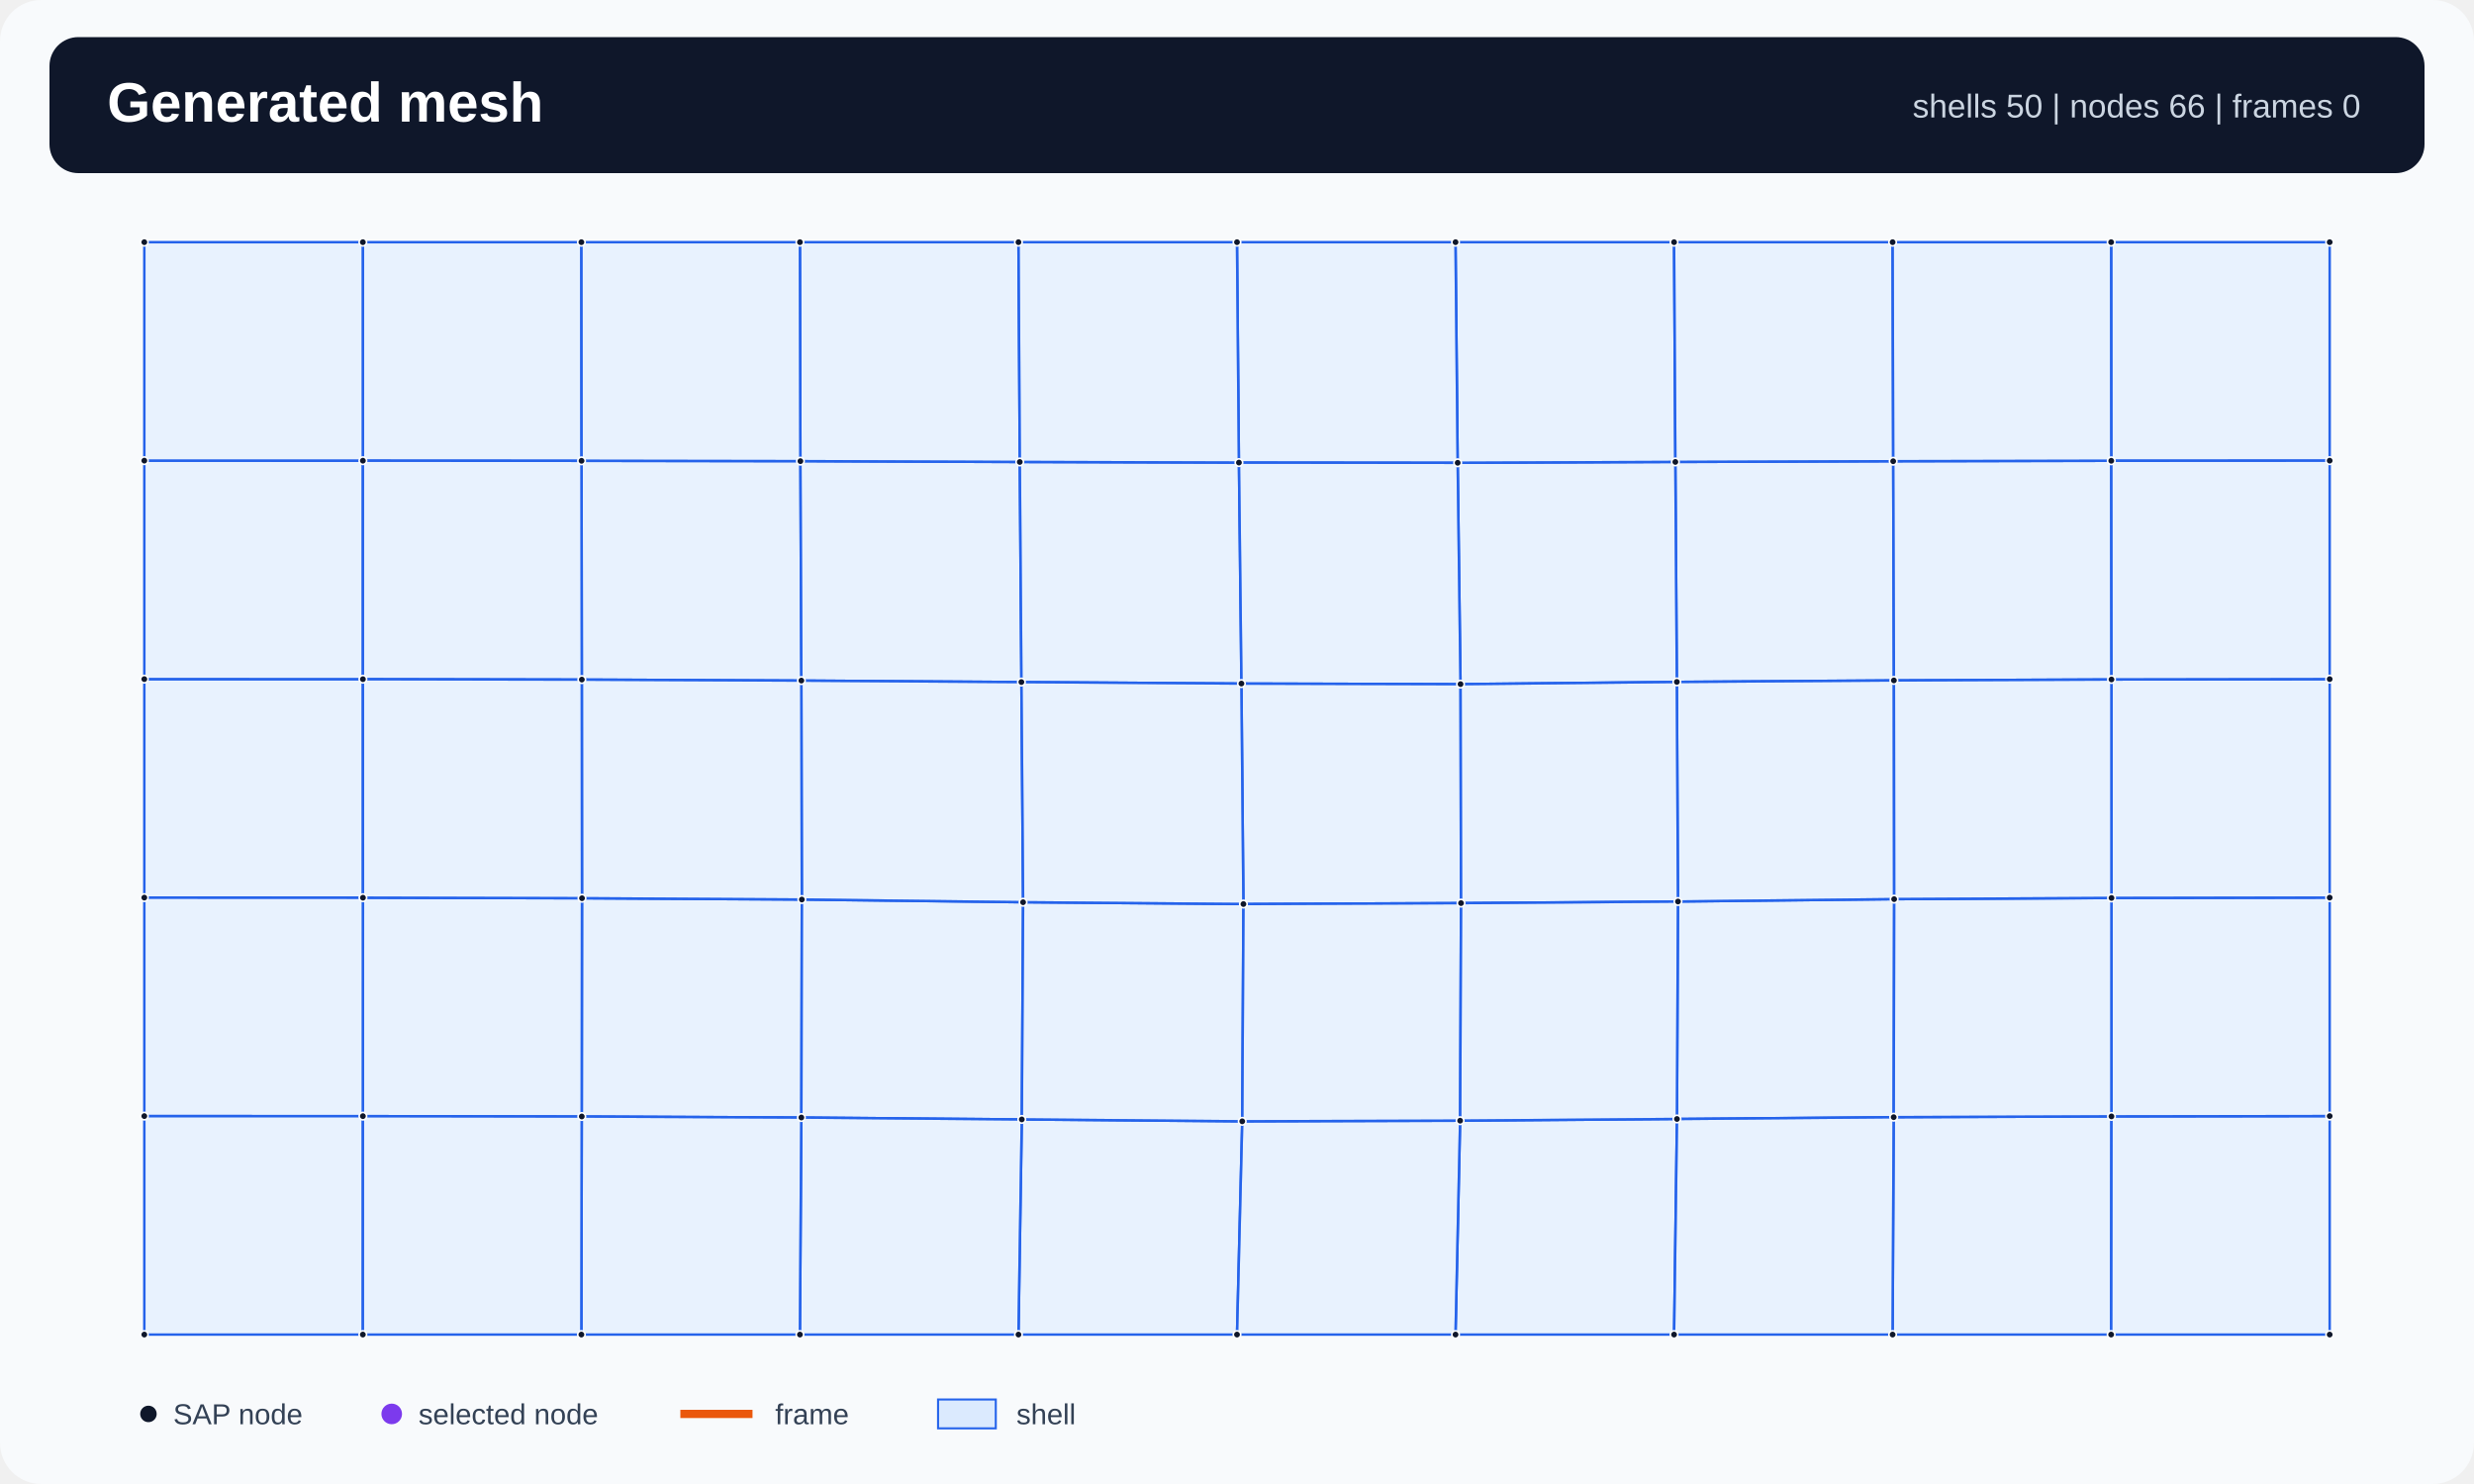
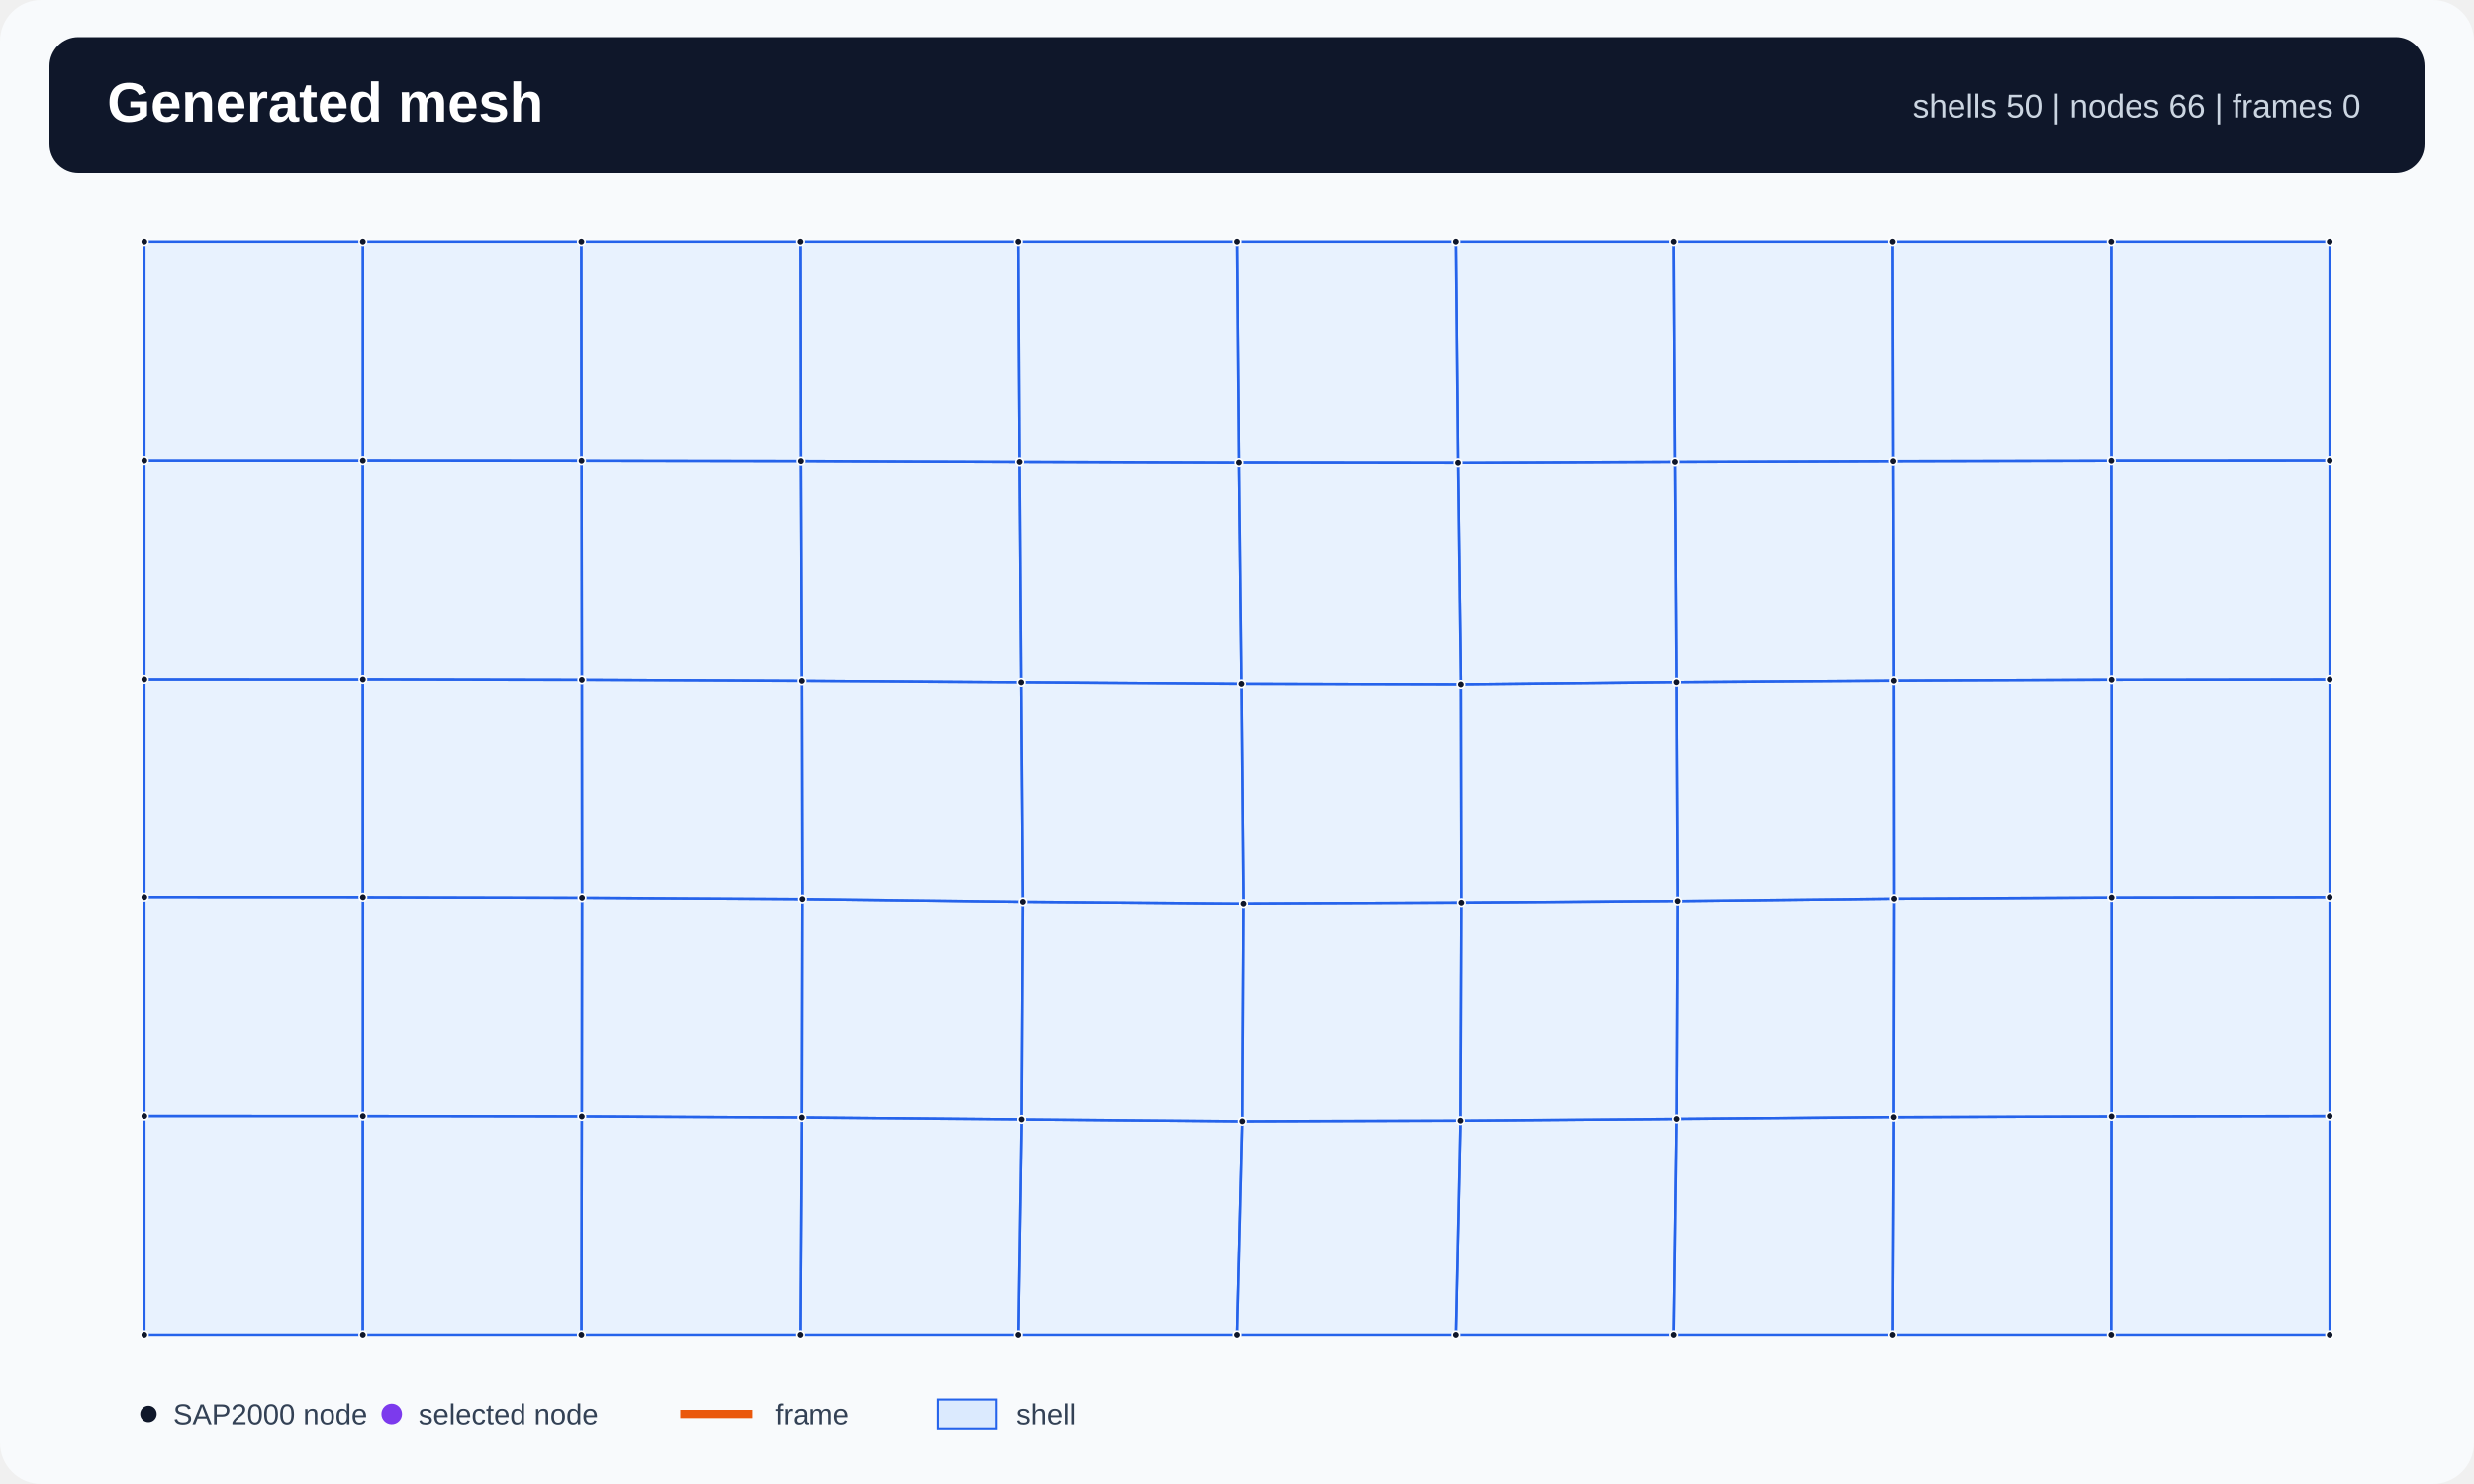
<svg xmlns="http://www.w3.org/2000/svg" width="1200" height="720" viewBox="0 0 1200 720">
  <rect width="1200" height="720" rx="20" fill="#f8fafc" />
  <rect x="24" y="18" width="1152" height="66" rx="14" fill="#0f172a" />
  <text x="52" y="59" font-family="Segoe UI,Arial" font-size="27" font-weight="700" fill="white">Generated mesh</text>
  <text x="1145" y="57" text-anchor="end" font-family="Segoe UI,Arial" font-size="16" fill="#cbd5e1">shells 50  |  nodes 66  |  frames 0</text>
  <polygon points="388.691,542.191 388.931,436.431 282.3,435.8 282.192,541.692" fill="#dbeafe" fill-opacity="0.55" stroke="#2563eb" stroke-width="1.2" stroke-linejoin="round" />
  <polygon points="388.238,223.738 282.078,223.578 282.222,329.722 388.701,330.201" fill="#dbeafe" fill-opacity="0.55" stroke="#2563eb" stroke-width="1.2" stroke-linejoin="round" />
  <polygon points="918.527,542.027 918,647.5 1024,647.5 1024.15,541.65" fill="#dbeafe" fill-opacity="0.55" stroke="#2563eb" stroke-width="1.2" stroke-linejoin="round" />
  <polygon points="813.402,542.902 918.527,542.027 918.743,436.243 813.898,437.398" fill="#dbeafe" fill-opacity="0.55" stroke="#2563eb" stroke-width="1.2" stroke-linejoin="round" />
  <polygon points="812.622,224.122 813.35,330.85 918.62,330.12 918.277,223.777" fill="#dbeafe" fill-opacity="0.55" stroke="#2563eb" stroke-width="1.2" stroke-linejoin="round" />
  <polygon points="1024.164,329.664 1024.06,223.56 918.277,223.777 918.62,330.12" fill="#dbeafe" fill-opacity="0.55" stroke="#2563eb" stroke-width="1.2" stroke-linejoin="round" />
  <polygon points="388.701,330.201 495.421,330.921 494.639,224.139 388.238,223.738" fill="#dbeafe" fill-opacity="0.55" stroke="#2563eb" stroke-width="1.2" stroke-linejoin="round" />
  <polygon points="708.428,331.928 813.35,330.85 812.622,224.122 707.043,224.543" fill="#dbeafe" fill-opacity="0.55" stroke="#2563eb" stroke-width="1.2" stroke-linejoin="round" />
  <polygon points="494,647.5 600,647.5 602.541,544.041 495.619,543.119" fill="#dbeafe" fill-opacity="0.55" stroke="#2563eb" stroke-width="1.2" stroke-linejoin="round" />
  <polygon points="496.244,437.744 388.931,436.431 388.691,542.191 495.619,543.119" fill="#dbeafe" fill-opacity="0.55" stroke="#2563eb" stroke-width="1.2" stroke-linejoin="round" />
  <polygon points="70,329.5 70,435.5 176.047,435.547 176.025,329.525" fill="#dbeafe" fill-opacity="0.55" stroke="#2563eb" stroke-width="1.2" stroke-linejoin="round" />
  <polygon points="176.02,223.52 70,223.5 70,329.5 176.025,329.525" fill="#dbeafe" fill-opacity="0.55" stroke="#2563eb" stroke-width="1.2" stroke-linejoin="round" />
  <polygon points="282.078,223.578 282,117.5 176,117.5 176.02,223.52" fill="#dbeafe" fill-opacity="0.55" stroke="#2563eb" stroke-width="1.2" stroke-linejoin="round" />
  <polygon points="812.622,224.122 812,117.5 706,117.5 707.043,224.543" fill="#dbeafe" fill-opacity="0.55" stroke="#2563eb" stroke-width="1.2" stroke-linejoin="round" />
  <polygon points="70,117.5 70,223.5 176.02,223.52 176,117.5" fill="#dbeafe" fill-opacity="0.55" stroke="#2563eb" stroke-width="1.2" stroke-linejoin="round" />
  <polygon points="1024.06,223.56 1130,223.5 1130,117.5 1024,117.5" fill="#dbeafe" fill-opacity="0.55" stroke="#2563eb" stroke-width="1.2" stroke-linejoin="round" />
  <polygon points="706,117.5 600,117.5 600.937,224.437 707.043,224.543" fill="#dbeafe" fill-opacity="0.55" stroke="#2563eb" stroke-width="1.2" stroke-linejoin="round" />
  <polygon points="1130,647.5 1130,541.5 1024.15,541.65 1024,647.5" fill="#dbeafe" fill-opacity="0.55" stroke="#2563eb" stroke-width="1.2" stroke-linejoin="round" />
  <polygon points="1130,435.5 1024.174,435.674 1024.15,541.65 1130,541.5" fill="#dbeafe" fill-opacity="0.55" stroke="#2563eb" stroke-width="1.2" stroke-linejoin="round" />
  <polygon points="1024.15,541.65 1024.174,435.674 918.743,436.243 918.527,542.027" fill="#dbeafe" fill-opacity="0.55" stroke="#2563eb" stroke-width="1.2" stroke-linejoin="round" />
  <polygon points="176.02,223.52 176.025,329.525 282.222,329.722 282.078,223.578" fill="#dbeafe" fill-opacity="0.55" stroke="#2563eb" stroke-width="1.2" stroke-linejoin="round" />
  <polygon points="1130,435.5 1130,329.5 1024.164,329.664 1024.174,435.674" fill="#dbeafe" fill-opacity="0.55" stroke="#2563eb" stroke-width="1.2" stroke-linejoin="round" />
  <polygon points="388.691,542.191 388,647.5 494,647.5 495.619,543.119" fill="#dbeafe" fill-opacity="0.55" stroke="#2563eb" stroke-width="1.2" stroke-linejoin="round" />
  <polygon points="1024.164,329.664 1130,329.5 1130,223.5 1024.06,223.56" fill="#dbeafe" fill-opacity="0.55" stroke="#2563eb" stroke-width="1.2" stroke-linejoin="round" />
  <polygon points="176.024,541.524 282.192,541.692 282.3,435.8 176.047,435.547" fill="#dbeafe" fill-opacity="0.55" stroke="#2563eb" stroke-width="1.2" stroke-linejoin="round" />
  <polygon points="176.047,435.547 70,435.5 70,541.5 176.024,541.524" fill="#dbeafe" fill-opacity="0.55" stroke="#2563eb" stroke-width="1.2" stroke-linejoin="round" />
  <polygon points="70,647.5 176,647.5 176.024,541.524 70,541.5" fill="#dbeafe" fill-opacity="0.55" stroke="#2563eb" stroke-width="1.2" stroke-linejoin="round" />
  <polygon points="282,647.5 388,647.5 388.691,542.191 282.192,541.692" fill="#dbeafe" fill-opacity="0.55" stroke="#2563eb" stroke-width="1.2" stroke-linejoin="round" />
  <polygon points="176,647.5 282,647.5 282.192,541.692 176.024,541.524" fill="#dbeafe" fill-opacity="0.55" stroke="#2563eb" stroke-width="1.2" stroke-linejoin="round" />
  <polygon points="813.898,437.398 918.743,436.243 918.62,330.12 813.35,330.85" fill="#dbeafe" fill-opacity="0.55" stroke="#2563eb" stroke-width="1.2" stroke-linejoin="round" />
  <polygon points="494.639,224.139 494,117.5 388,117.5 388.238,223.738" fill="#dbeafe" fill-opacity="0.55" stroke="#2563eb" stroke-width="1.2" stroke-linejoin="round" />
  <polygon points="388.238,223.738 388,117.5 282,117.5 282.078,223.578" fill="#dbeafe" fill-opacity="0.55" stroke="#2563eb" stroke-width="1.2" stroke-linejoin="round" />
  <polygon points="495.421,330.921 388.701,330.201 388.931,436.431 496.244,437.744" fill="#dbeafe" fill-opacity="0.55" stroke="#2563eb" stroke-width="1.2" stroke-linejoin="round" />
  <polygon points="388.701,330.201 282.222,329.722 282.3,435.8 388.931,436.431" fill="#dbeafe" fill-opacity="0.55" stroke="#2563eb" stroke-width="1.2" stroke-linejoin="round" />
  <polygon points="1024.164,329.664 918.62,330.12 918.743,436.243 1024.174,435.674" fill="#dbeafe" fill-opacity="0.55" stroke="#2563eb" stroke-width="1.2" stroke-linejoin="round" />
  <polygon points="602.148,331.648 600.937,224.437 494.639,224.139 495.421,330.921" fill="#dbeafe" fill-opacity="0.55" stroke="#2563eb" stroke-width="1.2" stroke-linejoin="round" />
  <polygon points="600.937,224.437 602.148,331.648 708.428,331.928 707.043,224.543" fill="#dbeafe" fill-opacity="0.55" stroke="#2563eb" stroke-width="1.2" stroke-linejoin="round" />
  <polygon points="918,117.5 812,117.5 812.622,224.122 918.277,223.777" fill="#dbeafe" fill-opacity="0.55" stroke="#2563eb" stroke-width="1.2" stroke-linejoin="round" />
  <polygon points="708.228,543.728 706,647.5 812,647.5 813.402,542.902" fill="#dbeafe" fill-opacity="0.55" stroke="#2563eb" stroke-width="1.2" stroke-linejoin="round" />
  <polygon points="706,647.5 708.228,543.728 602.541,544.041 600,647.5" fill="#dbeafe" fill-opacity="0.55" stroke="#2563eb" stroke-width="1.2" stroke-linejoin="round" />
  <polygon points="813.402,542.902 812,647.5 918,647.5 918.527,542.027" fill="#dbeafe" fill-opacity="0.55" stroke="#2563eb" stroke-width="1.2" stroke-linejoin="round" />
  <polygon points="918,117.5 918.277,223.777 1024.06,223.56 1024,117.5" fill="#dbeafe" fill-opacity="0.55" stroke="#2563eb" stroke-width="1.2" stroke-linejoin="round" />
  <polygon points="494,117.5 494.639,224.139 600.937,224.437 600,117.5" fill="#dbeafe" fill-opacity="0.55" stroke="#2563eb" stroke-width="1.2" stroke-linejoin="round" />
  <polygon points="176.047,435.547 282.3,435.8 282.222,329.722 176.025,329.525" fill="#dbeafe" fill-opacity="0.55" stroke="#2563eb" stroke-width="1.2" stroke-linejoin="round" />
  <polygon points="708.428,331.928 602.148,331.648 603.12,438.62 708.664,438.164" fill="#dbeafe" fill-opacity="0.55" stroke="#2563eb" stroke-width="1.2" stroke-linejoin="round" />
  <polygon points="708.428,331.928 708.664,438.164 813.898,437.398 813.35,330.85" fill="#dbeafe" fill-opacity="0.55" stroke="#2563eb" stroke-width="1.2" stroke-linejoin="round" />
  <polygon points="602.541,544.041 603.12,438.62 496.244,437.744 495.619,543.119" fill="#dbeafe" fill-opacity="0.55" stroke="#2563eb" stroke-width="1.2" stroke-linejoin="round" />
  <polygon points="603.12,438.62 602.541,544.041 708.228,543.728 708.664,438.164" fill="#dbeafe" fill-opacity="0.55" stroke="#2563eb" stroke-width="1.2" stroke-linejoin="round" />
  <polygon points="496.244,437.744 603.12,438.62 602.148,331.648 495.421,330.921" fill="#dbeafe" fill-opacity="0.55" stroke="#2563eb" stroke-width="1.2" stroke-linejoin="round" />
  <polygon points="708.664,438.164 708.228,543.728 813.402,542.902 813.898,437.398" fill="#dbeafe" fill-opacity="0.55" stroke="#2563eb" stroke-width="1.2" stroke-linejoin="round" />
  <circle cx="70" cy="647.5" r="1.8" fill="#0f172a" stroke="white" stroke-width="0.8" />
  <circle cx="1130" cy="647.5" r="1.8" fill="#0f172a" stroke="white" stroke-width="0.8" />
  <circle cx="1130" cy="117.5" r="1.8" fill="#0f172a" stroke="white" stroke-width="0.8" />
  <circle cx="70" cy="117.5" r="1.8" fill="#0f172a" stroke="white" stroke-width="0.8" />
  <circle cx="176" cy="647.5" r="1.8" fill="#0f172a" stroke="white" stroke-width="0.8" />
  <circle cx="282" cy="647.5" r="1.8" fill="#0f172a" stroke="white" stroke-width="0.8" />
  <circle cx="388" cy="647.5" r="1.8" fill="#0f172a" stroke="white" stroke-width="0.8" />
  <circle cx="494" cy="647.5" r="1.8" fill="#0f172a" stroke="white" stroke-width="0.8" />
  <circle cx="600" cy="647.5" r="1.8" fill="#0f172a" stroke="white" stroke-width="0.8" />
  <circle cx="706" cy="647.5" r="1.8" fill="#0f172a" stroke="white" stroke-width="0.8" />
  <circle cx="812" cy="647.5" r="1.8" fill="#0f172a" stroke="white" stroke-width="0.8" />
  <circle cx="918" cy="647.5" r="1.8" fill="#0f172a" stroke="white" stroke-width="0.8" />
  <circle cx="1024" cy="647.5" r="1.8" fill="#0f172a" stroke="white" stroke-width="0.8" />
  <circle cx="1130" cy="541.5" r="1.8" fill="#0f172a" stroke="white" stroke-width="0.8" />
  <circle cx="1130" cy="435.5" r="1.8" fill="#0f172a" stroke="white" stroke-width="0.8" />
  <circle cx="1130" cy="329.5" r="1.8" fill="#0f172a" stroke="white" stroke-width="0.8" />
  <circle cx="1130" cy="223.5" r="1.8" fill="#0f172a" stroke="white" stroke-width="0.8" />
  <circle cx="1024" cy="117.5" r="1.8" fill="#0f172a" stroke="white" stroke-width="0.8" />
  <circle cx="918" cy="117.5" r="1.8" fill="#0f172a" stroke="white" stroke-width="0.8" />
  <circle cx="812" cy="117.5" r="1.8" fill="#0f172a" stroke="white" stroke-width="0.8" />
  <circle cx="706" cy="117.5" r="1.8" fill="#0f172a" stroke="white" stroke-width="0.8" />
  <circle cx="600" cy="117.5" r="1.8" fill="#0f172a" stroke="white" stroke-width="0.8" />
  <circle cx="494" cy="117.5" r="1.8" fill="#0f172a" stroke="white" stroke-width="0.8" />
  <circle cx="388" cy="117.5" r="1.8" fill="#0f172a" stroke="white" stroke-width="0.8" />
  <circle cx="282" cy="117.5" r="1.8" fill="#0f172a" stroke="white" stroke-width="0.8" />
  <circle cx="176" cy="117.5" r="1.8" fill="#0f172a" stroke="white" stroke-width="0.8" />
  <circle cx="70" cy="223.5" r="1.8" fill="#0f172a" stroke="white" stroke-width="0.8" />
  <circle cx="70" cy="329.5" r="1.8" fill="#0f172a" stroke="white" stroke-width="0.8" />
  <circle cx="70" cy="435.5" r="1.8" fill="#0f172a" stroke="white" stroke-width="0.8" />
  <circle cx="70" cy="541.5" r="1.8" fill="#0f172a" stroke="white" stroke-width="0.8" />
  <circle cx="388.691" cy="542.191" r="1.8" fill="#0f172a" stroke="white" stroke-width="0.8" />
  <circle cx="602.541" cy="544.041" r="1.8" fill="#0f172a" stroke="white" stroke-width="0.8" />
  <circle cx="812.622" cy="224.122" r="1.8" fill="#0f172a" stroke="white" stroke-width="0.8" />
  <circle cx="813.402" cy="542.902" r="1.8" fill="#0f172a" stroke="white" stroke-width="0.8" />
  <circle cx="600.937" cy="224.437" r="1.8" fill="#0f172a" stroke="white" stroke-width="0.8" />
  <circle cx="388.238" cy="223.738" r="1.8" fill="#0f172a" stroke="white" stroke-width="0.8" />
  <circle cx="176.024" cy="541.524" r="1.8" fill="#0f172a" stroke="white" stroke-width="0.8" />
  <circle cx="1024.174" cy="435.674" r="1.8" fill="#0f172a" stroke="white" stroke-width="0.8" />
  <circle cx="176.025" cy="329.525" r="1.8" fill="#0f172a" stroke="white" stroke-width="0.8" />
  <circle cx="1024.06" cy="223.56" r="1.8" fill="#0f172a" stroke="white" stroke-width="0.8" />
  <circle cx="918.527" cy="542.027" r="1.8" fill="#0f172a" stroke="white" stroke-width="0.8" />
  <circle cx="282.078" cy="223.578" r="1.8" fill="#0f172a" stroke="white" stroke-width="0.8" />
  <circle cx="1024.15" cy="541.65" r="1.8" fill="#0f172a" stroke="white" stroke-width="0.8" />
  <circle cx="176.02" cy="223.52" r="1.8" fill="#0f172a" stroke="white" stroke-width="0.8" />
  <circle cx="282.192" cy="541.692" r="1.8" fill="#0f172a" stroke="white" stroke-width="0.8" />
  <circle cx="708.228" cy="543.728" r="1.8" fill="#0f172a" stroke="white" stroke-width="0.8" />
  <circle cx="918.277" cy="223.777" r="1.8" fill="#0f172a" stroke="white" stroke-width="0.8" />
  <circle cx="494.639" cy="224.139" r="1.8" fill="#0f172a" stroke="white" stroke-width="0.8" />
  <circle cx="1024.164" cy="329.664" r="1.8" fill="#0f172a" stroke="white" stroke-width="0.8" />
  <circle cx="176.047" cy="435.547" r="1.8" fill="#0f172a" stroke="white" stroke-width="0.8" />
  <circle cx="495.619" cy="543.119" r="1.8" fill="#0f172a" stroke="white" stroke-width="0.8" />
  <circle cx="707.043" cy="224.543" r="1.8" fill="#0f172a" stroke="white" stroke-width="0.8" />
  <circle cx="813.898" cy="437.398" r="1.8" fill="#0f172a" stroke="white" stroke-width="0.8" />
  <circle cx="388.701" cy="330.201" r="1.8" fill="#0f172a" stroke="white" stroke-width="0.8" />
  <circle cx="918.743" cy="436.243" r="1.8" fill="#0f172a" stroke="white" stroke-width="0.8" />
  <circle cx="282.222" cy="329.722" r="1.8" fill="#0f172a" stroke="white" stroke-width="0.8" />
  <circle cx="496.244" cy="437.744" r="1.8" fill="#0f172a" stroke="white" stroke-width="0.8" />
  <circle cx="708.428" cy="331.928" r="1.8" fill="#0f172a" stroke="white" stroke-width="0.8" />
  <circle cx="282.3" cy="435.8" r="1.8" fill="#0f172a" stroke="white" stroke-width="0.8" />
  <circle cx="603.12" cy="438.62" r="1.8" fill="#0f172a" stroke="white" stroke-width="0.8" />
  <circle cx="918.62" cy="330.12" r="1.8" fill="#0f172a" stroke="white" stroke-width="0.8" />
  <circle cx="602.148" cy="331.648" r="1.8" fill="#0f172a" stroke="white" stroke-width="0.8" />
  <circle cx="495.421" cy="330.921" r="1.8" fill="#0f172a" stroke="white" stroke-width="0.8" />
  <circle cx="708.664" cy="438.164" r="1.8" fill="#0f172a" stroke="white" stroke-width="0.8" />
  <circle cx="388.931" cy="436.431" r="1.8" fill="#0f172a" stroke="white" stroke-width="0.8" />
  <circle cx="813.35" cy="330.85" r="1.8" fill="#0f172a" stroke="white" stroke-width="0.8" />
  <g font-family="Segoe UI,Arial" font-size="14" fill="#334155">
    <circle cx="72" cy="686" r="4" fill="#0f172a" />
-     <text x="84" y="691">SAP node</text>
+     <text x="84" y="691">SAP2000 node</text>
    <circle cx="190" cy="686" r="5" fill="#7c3aed" />
    <text x="203" y="691">selected node</text>
    <line x1="330" y1="686" x2="365" y2="686" stroke="#ea580c" stroke-width="4" />
    <text x="376" y="691">frame</text>
    <rect x="455" y="679" width="28" height="14" fill="#dbeafe" stroke="#2563eb" />
    <text x="493" y="691">shell</text>
  </g>
</svg>
